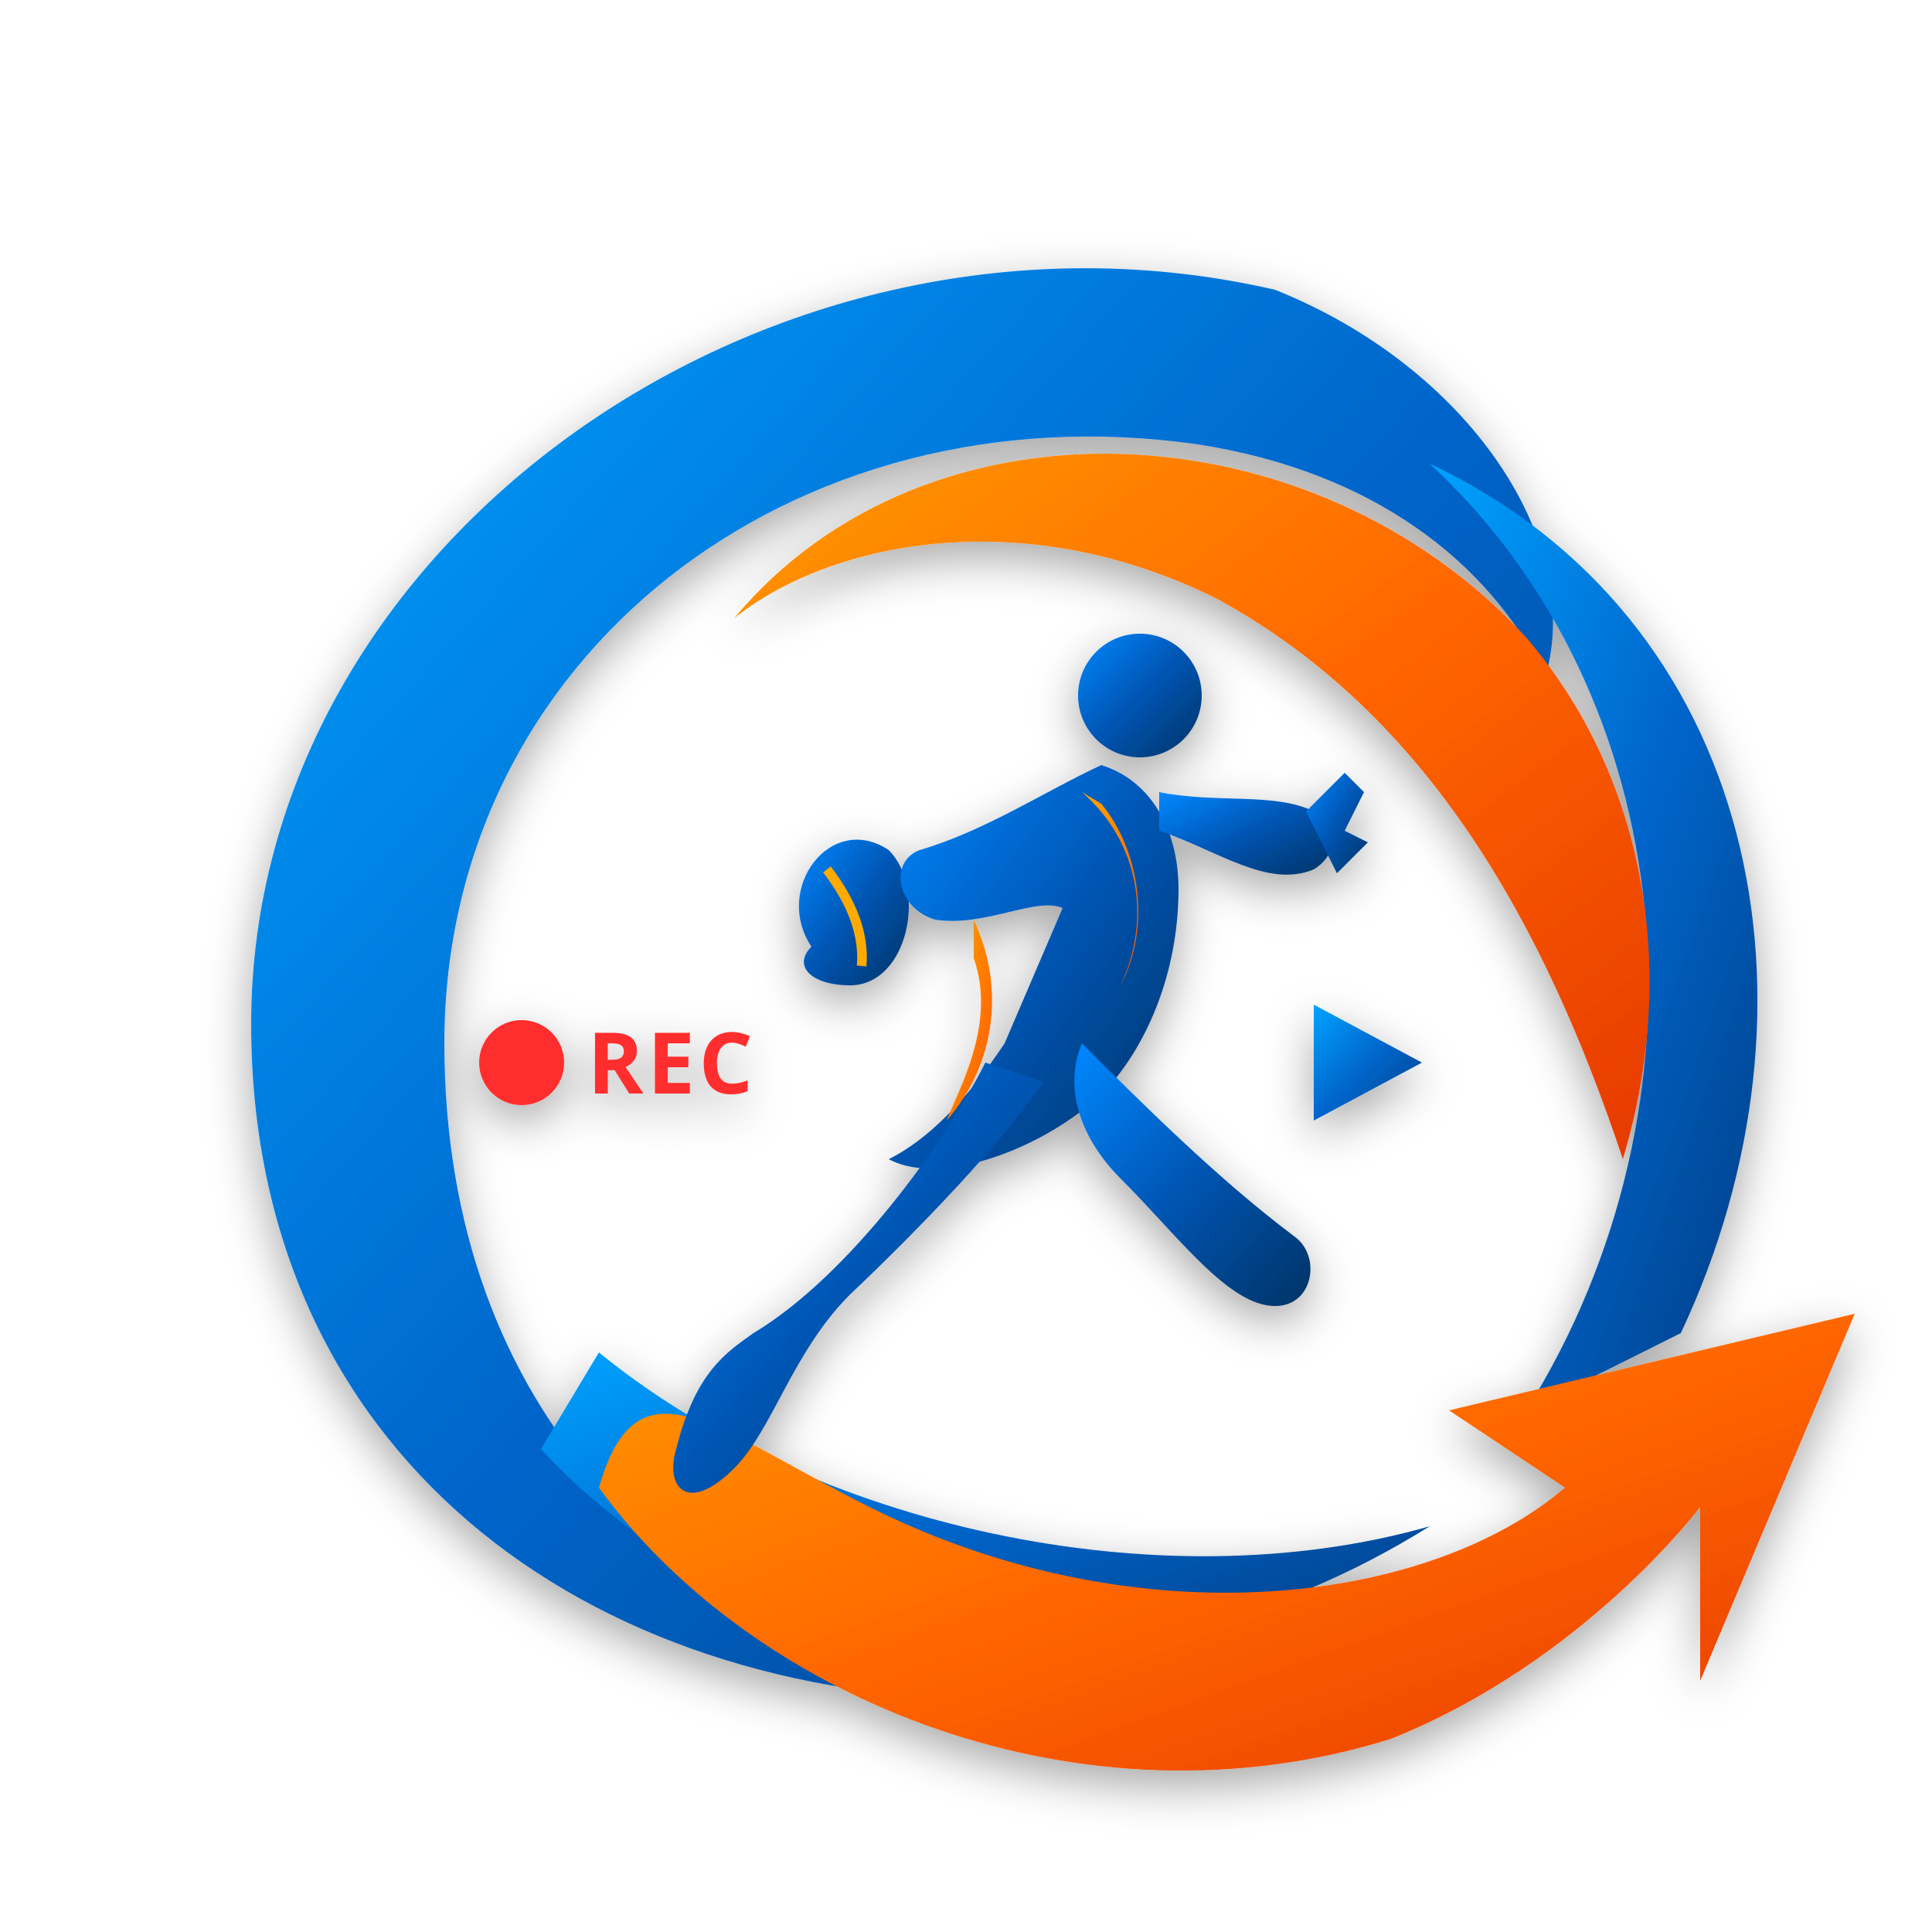
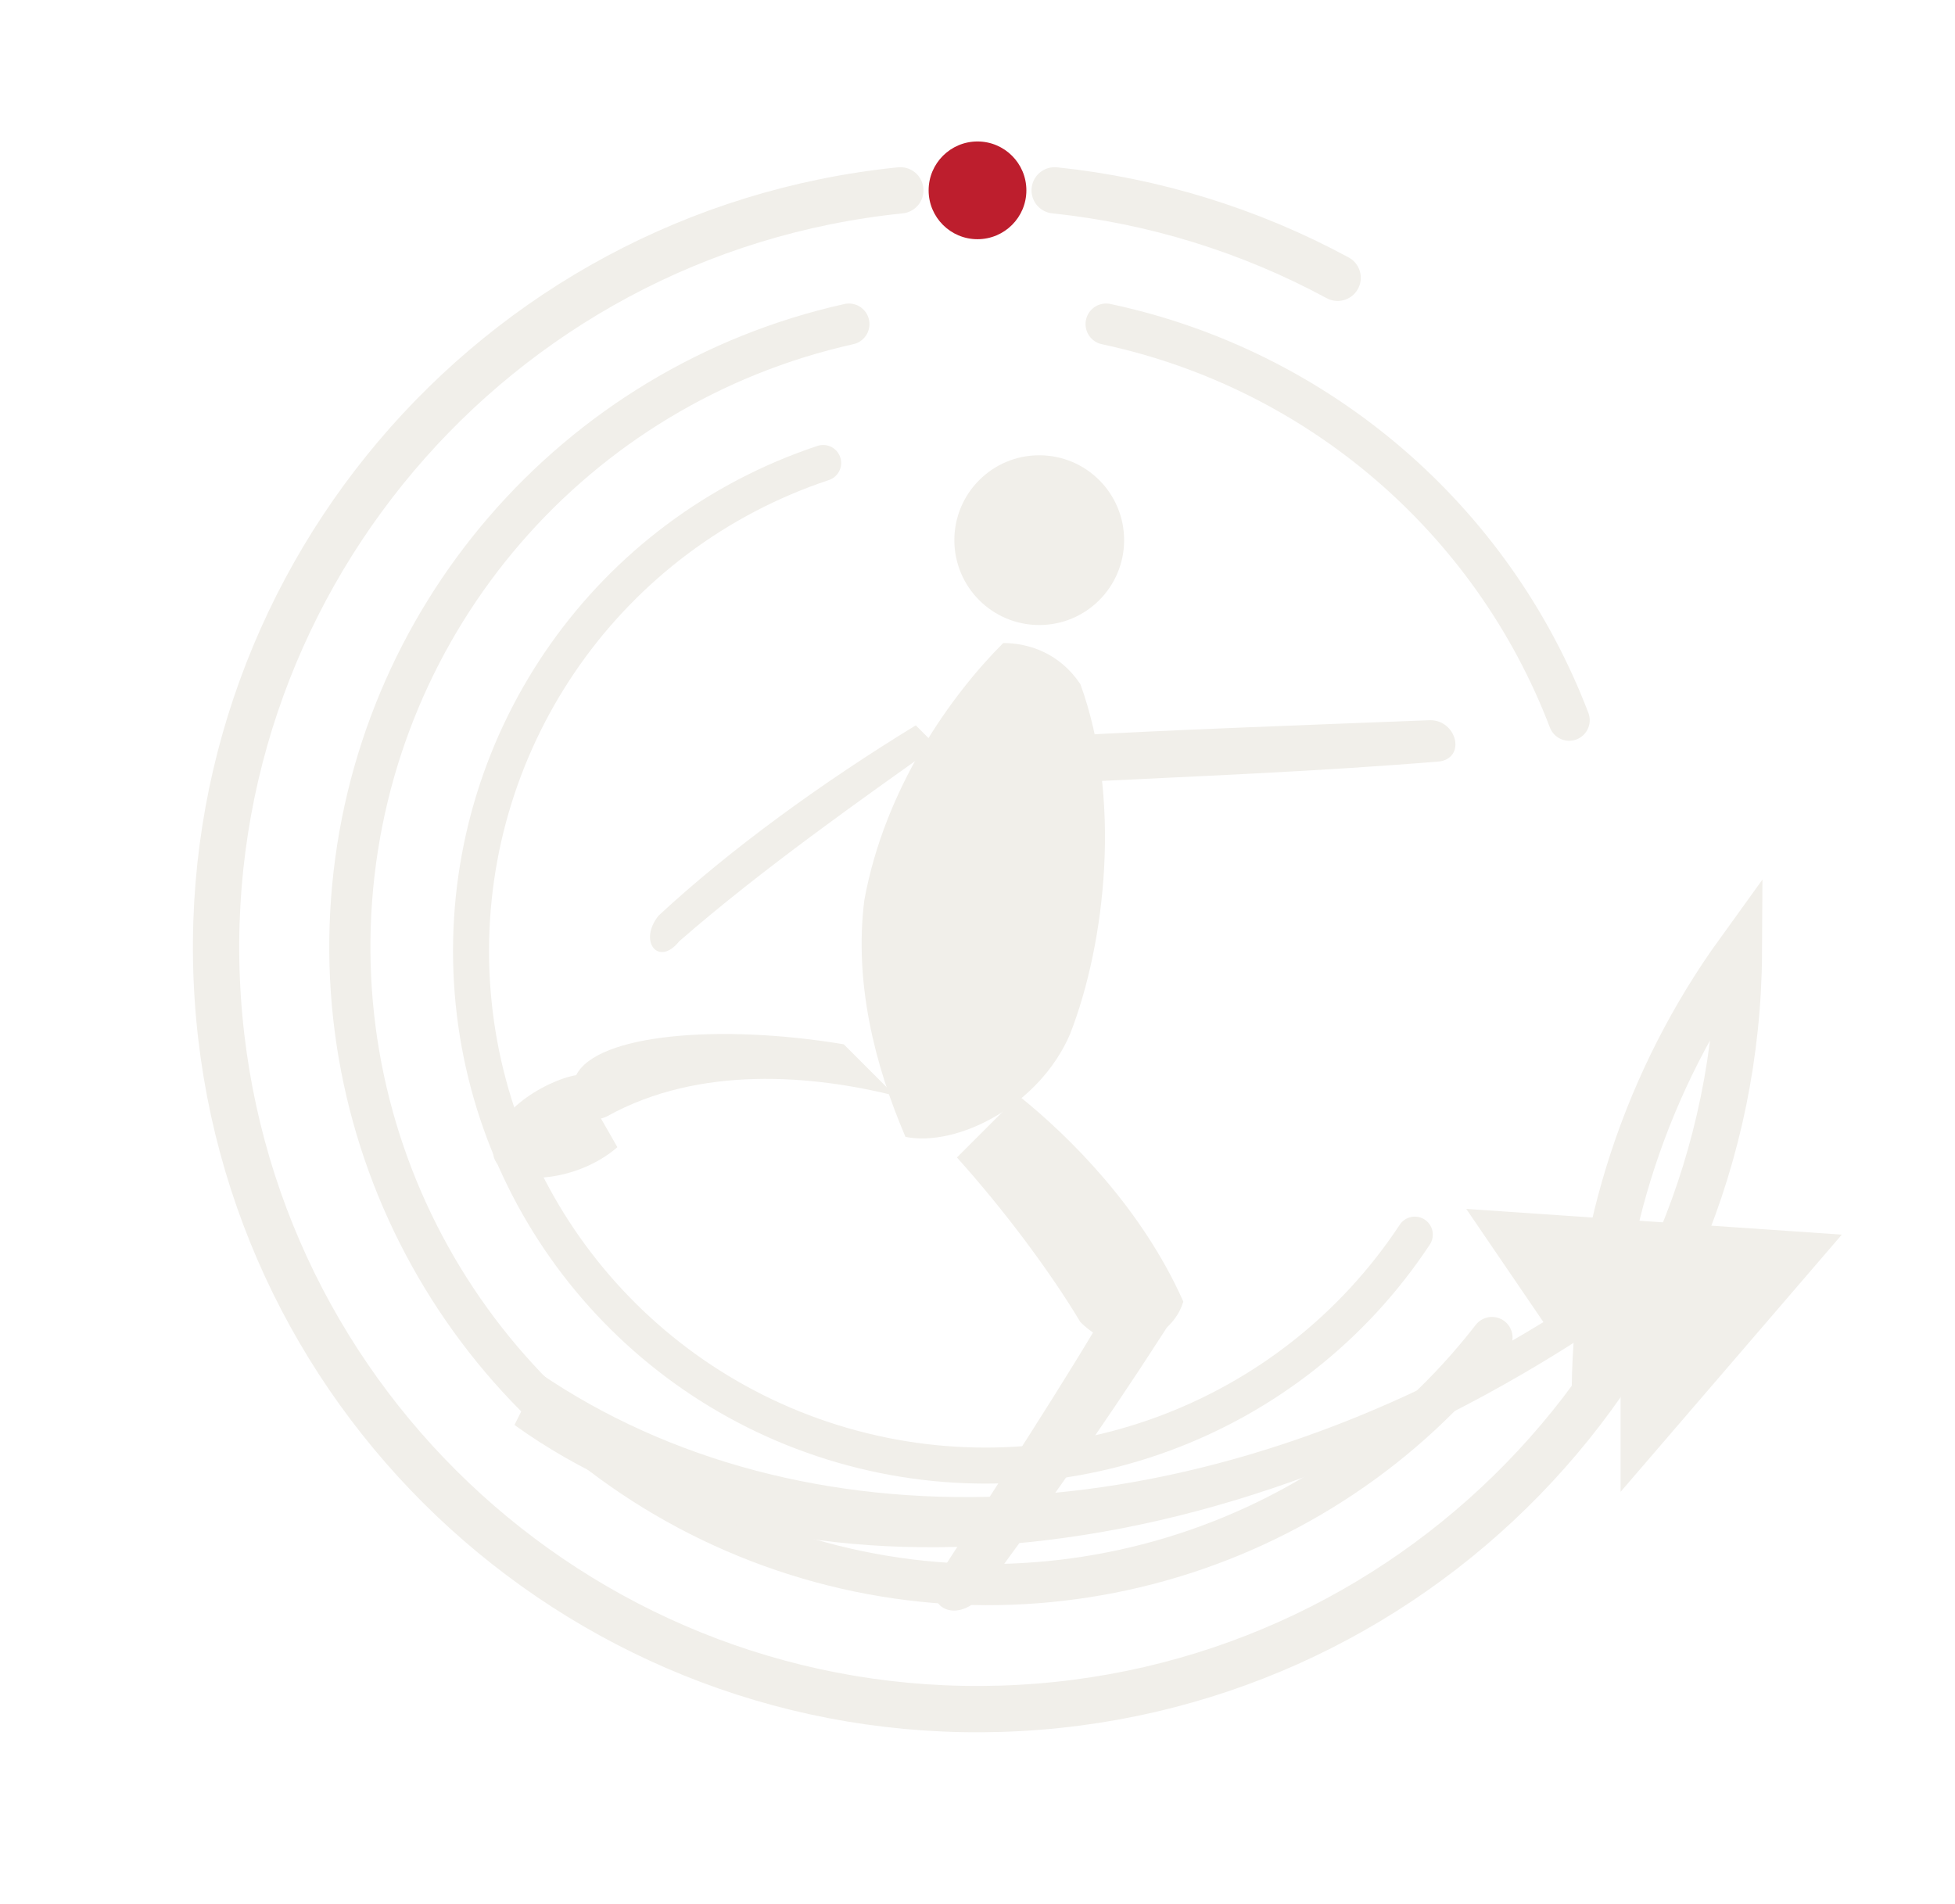
- <svg xmlns="http://www.w3.org/2000/svg" viewBox="0 0 500 500" width="100%" height="100%">
+ <svg xmlns="http://www.w3.org/2000/svg" viewBox="0 0 380 370" width="100%" height="100%">
  <defs>
-     <linearGradient id="blueSwoopGrad" x1="0%" y1="0%" x2="100%" y2="100%">
-       <stop offset="0%" stop-color="#00A3FF" />
-       <stop offset="50%" stop-color="#0066CC" />
-       <stop offset="100%" stop-color="#003D82" />
-     </linearGradient>
-     <linearGradient id="orangeSwoopGrad" x1="0%" y1="0%" x2="100%" y2="100%">
-       <stop offset="0%" stop-color="#FF9900" />
-       <stop offset="50%" stop-color="#FF6600" />
-       <stop offset="100%" stop-color="#E63900" />
-     </linearGradient>
-     <linearGradient id="runnerGrad" x1="0%" y1="0%" x2="100%" y2="100%">
-       <stop offset="0%" stop-color="#0088FF" />
-       <stop offset="50%" stop-color="#0055B3" />
-       <stop offset="100%" stop-color="#003366" />
-     </linearGradient>
-     <linearGradient id="highlightGrad" x1="0%" y1="0%" x2="100%" y2="100%">
-       <stop offset="0%" stop-color="#FFAA00" />
-       <stop offset="100%" stop-color="#FF5500" />
-     </linearGradient>
-     <filter id="logoShadow" x="-10%" y="-10%" width="125%" height="125%">
-       <feDropShadow dx="0" dy="4" stdDeviation="6" flood-opacity="0.35" />
-     </filter>
+     <style>
+       .white-cream { fill: #F1EFEA; }
+       .red-dot { fill: #BD1E2D; }
+     </style>
  </defs>
-   <g filter="url(#logoShadow)">
-     <path d="M 330 75           C 200 45, 65 140, 65 265           C 65 375, 150 440, 260 440           C 175 425, 115 365, 115 270           C 115 170, 205 100, 310 115           C 355 122, 385 145, 400 175           C 410 140, 380 95, 330 75 Z" fill="url(#blueSwoopGrad)" />
-     <path d="M 370 120           C 435 180, 445 285, 395 365           L 435 345           C 475 260, 455 160, 370 120 Z" fill="url(#blueSwoopGrad)" />
-     <path d="M 140 375           C 195 435, 290 445, 370 395           C 300 415, 210 395, 155 350           Z" fill="url(#blueSwoopGrad)" />
-     <path d="M 190 160           C 240 100, 340 105, 395 165           C 425 200, 435 250, 420 300           C 400 240, 370 185, 315 155           C 265 130, 215 140, 190 160 Z" fill="url(#orangeSwoopGrad)" />
-     <path d="M 155 385           C 195 440, 280 475, 360 450           C 410 430, 440 390, 440 390           L 440 435           L 480 340           L 375 365           L 405 385           C 370 415, 295 425, 225 390           C 185 370, 165 350, 155 385 Z" fill="url(#orangeSwoopGrad)" />
-     <circle cx="135" cy="275" r="11" fill="#FF2E2E" />
-     <text x="152" y="283" fill="#FF2E2E" font-family="'Sora', 'Arial Black', sans-serif" font-size="22" font-weight="900" letter-spacing="1">
-       REC
-     </text>
-     <polygon points="340,260 340,290 368,275" fill="url(#blueSwoopGrad)" />
-     <circle cx="295" cy="180" r="16" fill="url(#runnerGrad)" />
-     <path d="M 210 245           C 200 230, 215 210, 230 220           C 240 230, 235 255, 220 255           C 210 255, 205 250, 210 245 Z" fill="url(#runnerGrad)" />
-     <path d="M 214 225 Q 224 238 223 250" stroke="#FFAA00" stroke-width="2.5" fill="none" />
-     <path d="M 285 198           C 270 205, 255 215, 238 220           C 230 223, 232 235, 242 238           C 255 240, 268 232, 275 235           L 260 270           C 250 285, 240 295, 230 300           C 245 308, 275 295, 288 280           C 298 268, 305 250, 305 230           C 305 215, 298 202, 285 198 Z" fill="url(#runnerGrad)" />
-     <path d="M 300 215           C 315 220, 328 230, 340 225           C 345 222, 348 215, 340 210           C 330 205, 315 208, 300 205 Z" fill="url(#runnerGrad)" />
-     <path d="M 338 210           L 348 200           L 353 205           L 348 215           L 354 218           L 346 226 Z" fill="url(#runnerGrad)" />
-     <path d="M 252 238           C 260 255, 258 275, 245 290           C 248 282, 258 265, 252 248           Z" fill="url(#highlightGrad)" />
-     <path d="M 280 205           C 295 218, 298 238, 290 255           C 298 240, 295 220, 285 208 Z" fill="url(#highlightGrad)" />
-     <path d="M 255 275           C 245 295, 220 330, 195 345           C 188 350, 180 355, 175 375           C 172 385, 178 392, 190 380           C 200 370, 205 350, 220 335           C 238 318, 260 295, 270 280 Z" fill="url(#runnerGrad)" />
-     <path d="M 280 270           C 295 285, 315 305, 335 320           C 342 325, 340 338, 330 338           C 318 338, 305 320, 290 305           C 280 295, 275 282, 280 270 Z" fill="url(#runnerGrad)" />
+   <g transform="translate(190, 185)">
+     <circle cx="0" cy="-148" r="9.5" class="red-dot" />
+     <path d="M -15 -148          A 148 148 0 1 0 148 0          A 148 148 0 0 0 120 85" fill="none" stroke="#F1EFEA" stroke-width="9" stroke-linecap="round" />
+     <path d="M 15 -148          A 148 148 0 0 1 70 -131" fill="none" stroke="#F1EFEA" stroke-width="9" stroke-linecap="round" />
+     <path d="M -25 -122          A 124 124 0 1 0 100 75" fill="none" stroke="#F1EFEA" stroke-width="8" stroke-linecap="round" />
+     <path d="M 25 -122          A 124 124 0 0 1 115 -45" fill="none" stroke="#F1EFEA" stroke-width="8" stroke-linecap="round" />
+     <path d="M -30 -95          A 100 100 0 1 0 85 55" fill="none" stroke="#F1EFEA" stroke-width="7" stroke-linecap="round" />
+     <path d="M -90 92          C -40 128, 45 125, 125 70          L 125 105          L 168 55          L 95 50          L 110 72          C 40 115, -35 116, -85 82          Z" class="white-cream" />
+     <g class="white-cream">
+       <circle cx="12" cy="-80" r="16.5" />
+       <path d="M 5 -60            C -5 -50, -18 -32, -22 -10            C -24 6, -20 22, -14 36            C -4 38, 12 30, 18 16            C 25 -2, 28 -30, 20 -52            C 16 -58, 10 -60, 5 -60            Z" />
+       <path d="M 18 -42            C 35 -43, 62 -44, 88 -45            C 93 -45, 95 -38, 90 -37            C 66 -35, 40 -34, 20 -33            Z" />
+       <path d="M -8 -40            C -22 -30, -42 -16, -58 -2            C -62 3, -66 -2, -62 -7            C -48 -20, -30 -33, -12 -44            Z" />
+       <path d="M 8 28            C 18 36, 32 50, 40 68            C 38 75, 28 80, 20 72            C 14 62, 5 50, -4 40            Z" />
+       <path d="M 40 68            C 30 84, 15 106, 0 126            C -4 130, -10 128, -8 122            C 3 105, 18 82, 26 68            Z" />
+       <path d="M -16 28            C -32 24, -54 22, -72 32            C -76 34, -80 30, -78 24            C -74 16, -50 14, -26 18            Z" />
+       <path d="M -78 24            C -84 25, -96 32, -94 40            C -92 46, -78 45, -70 38            Z" />
+     </g>
  </g>
</svg>
